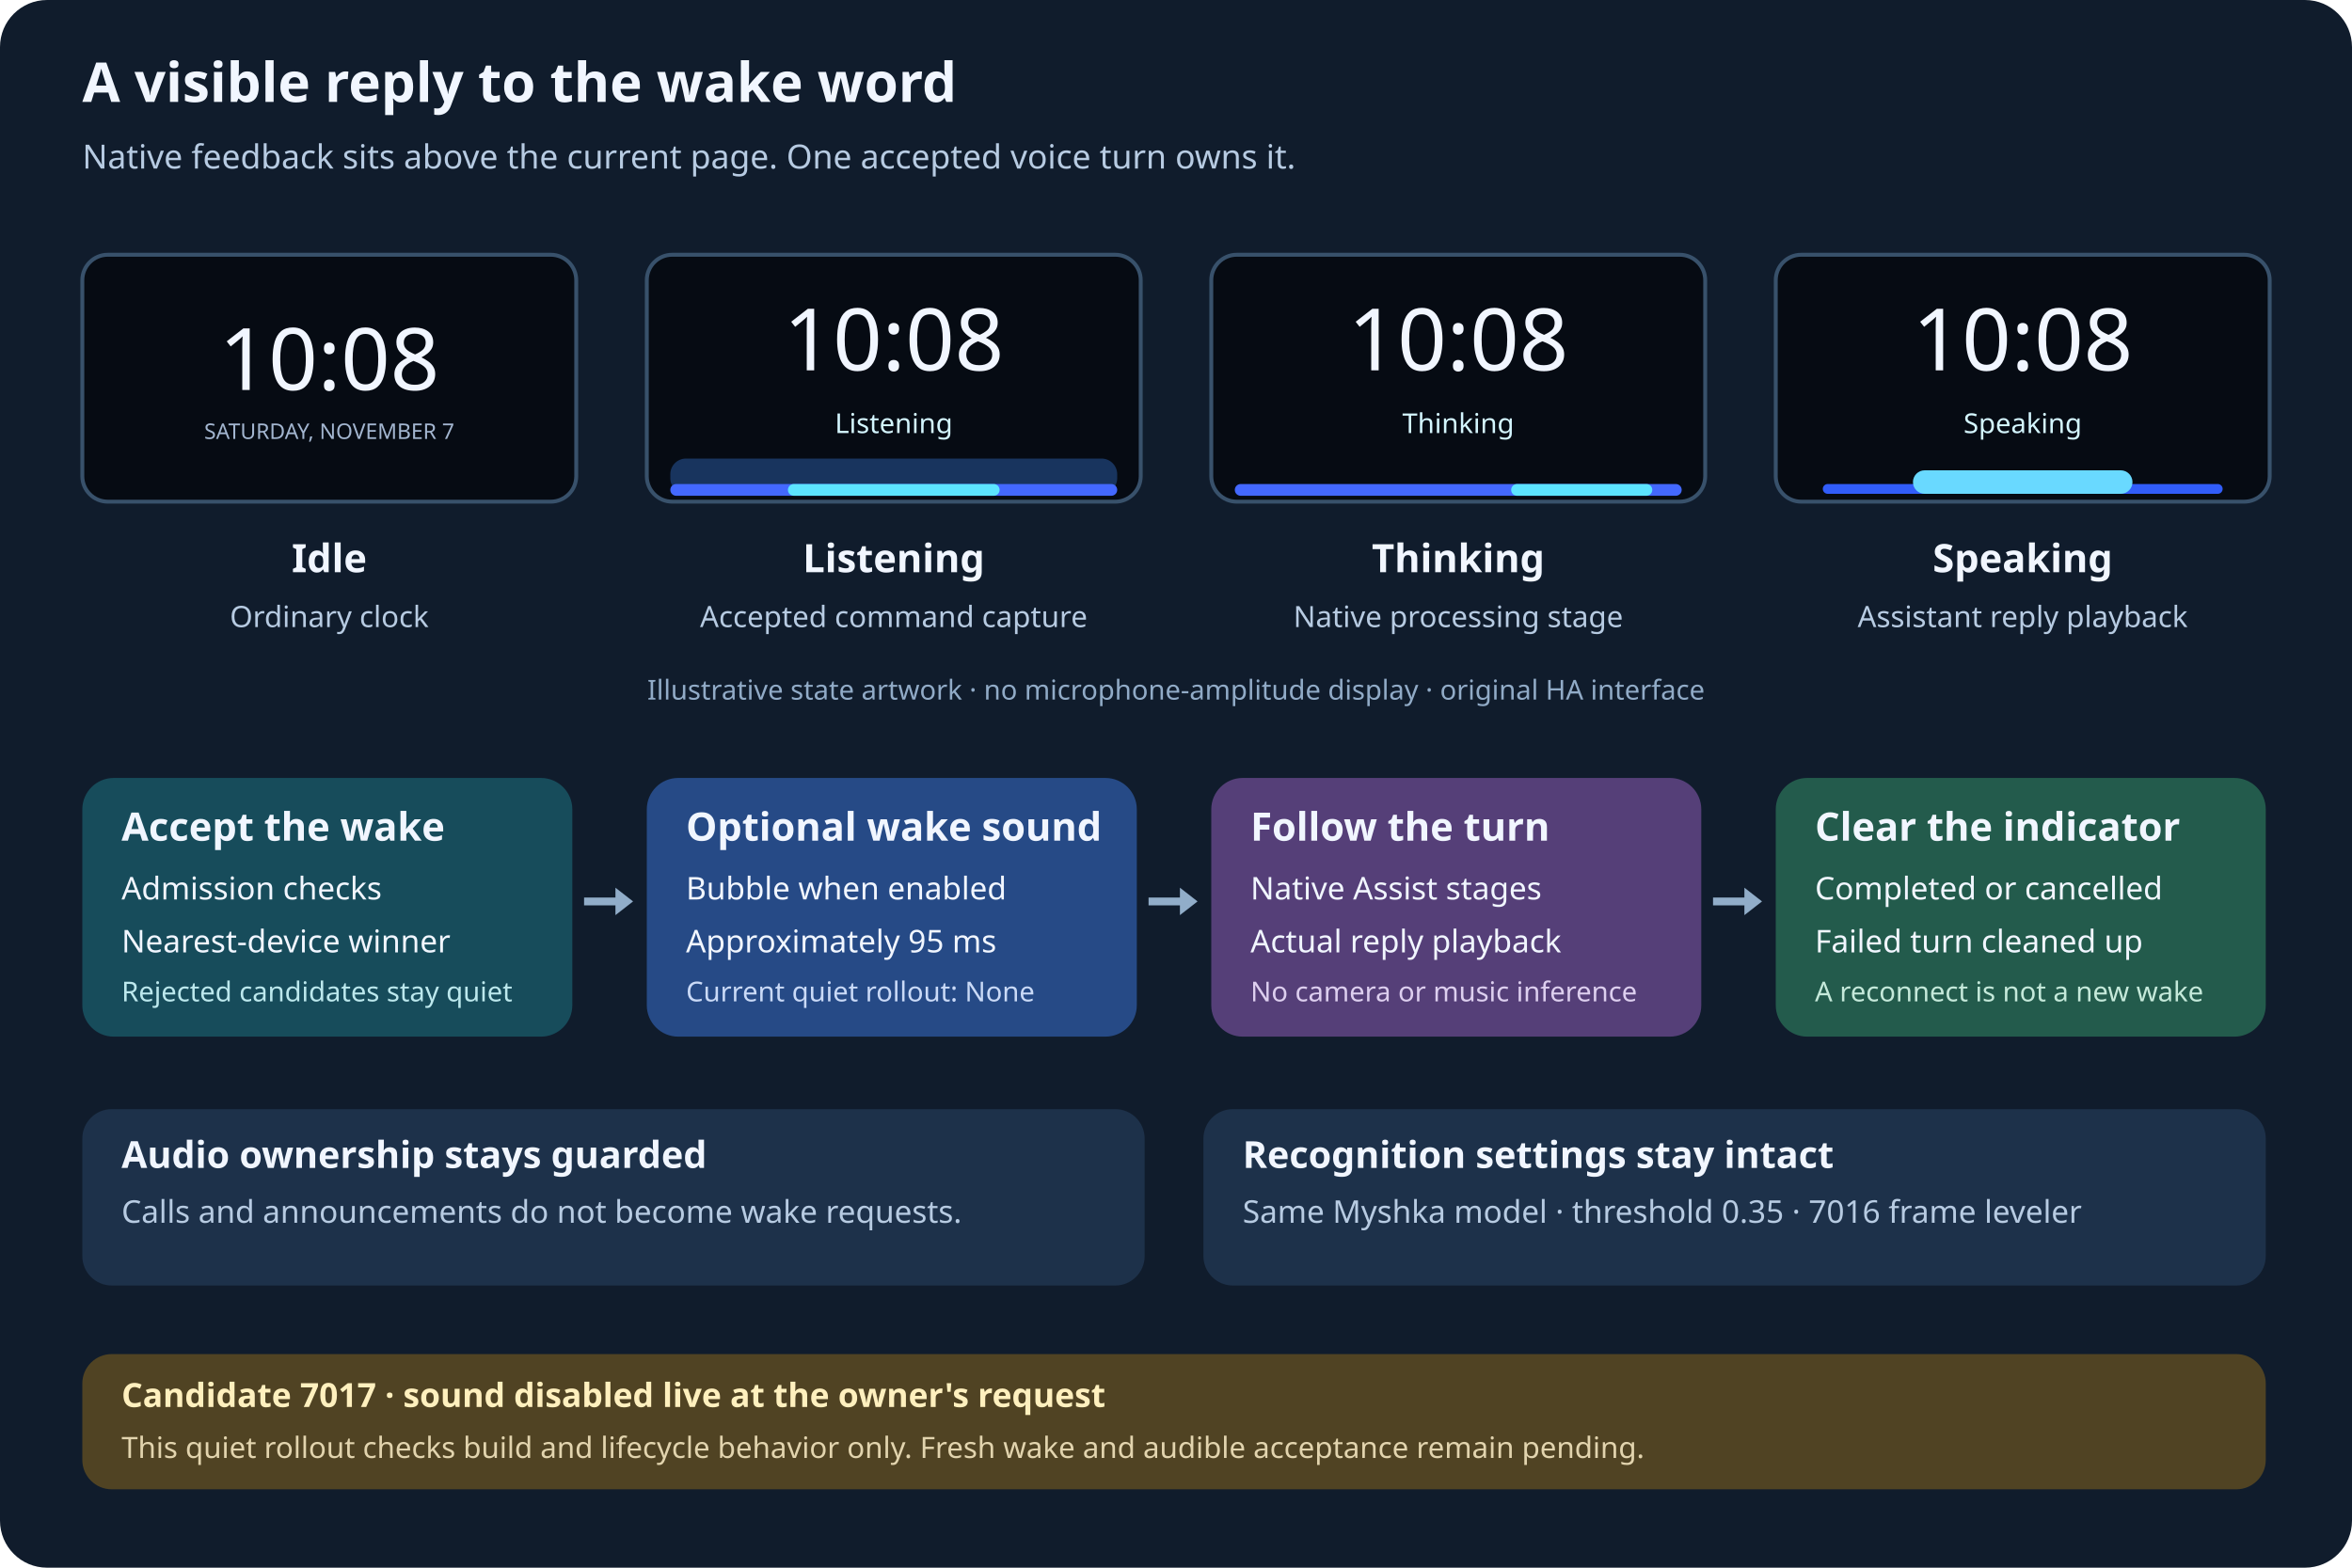
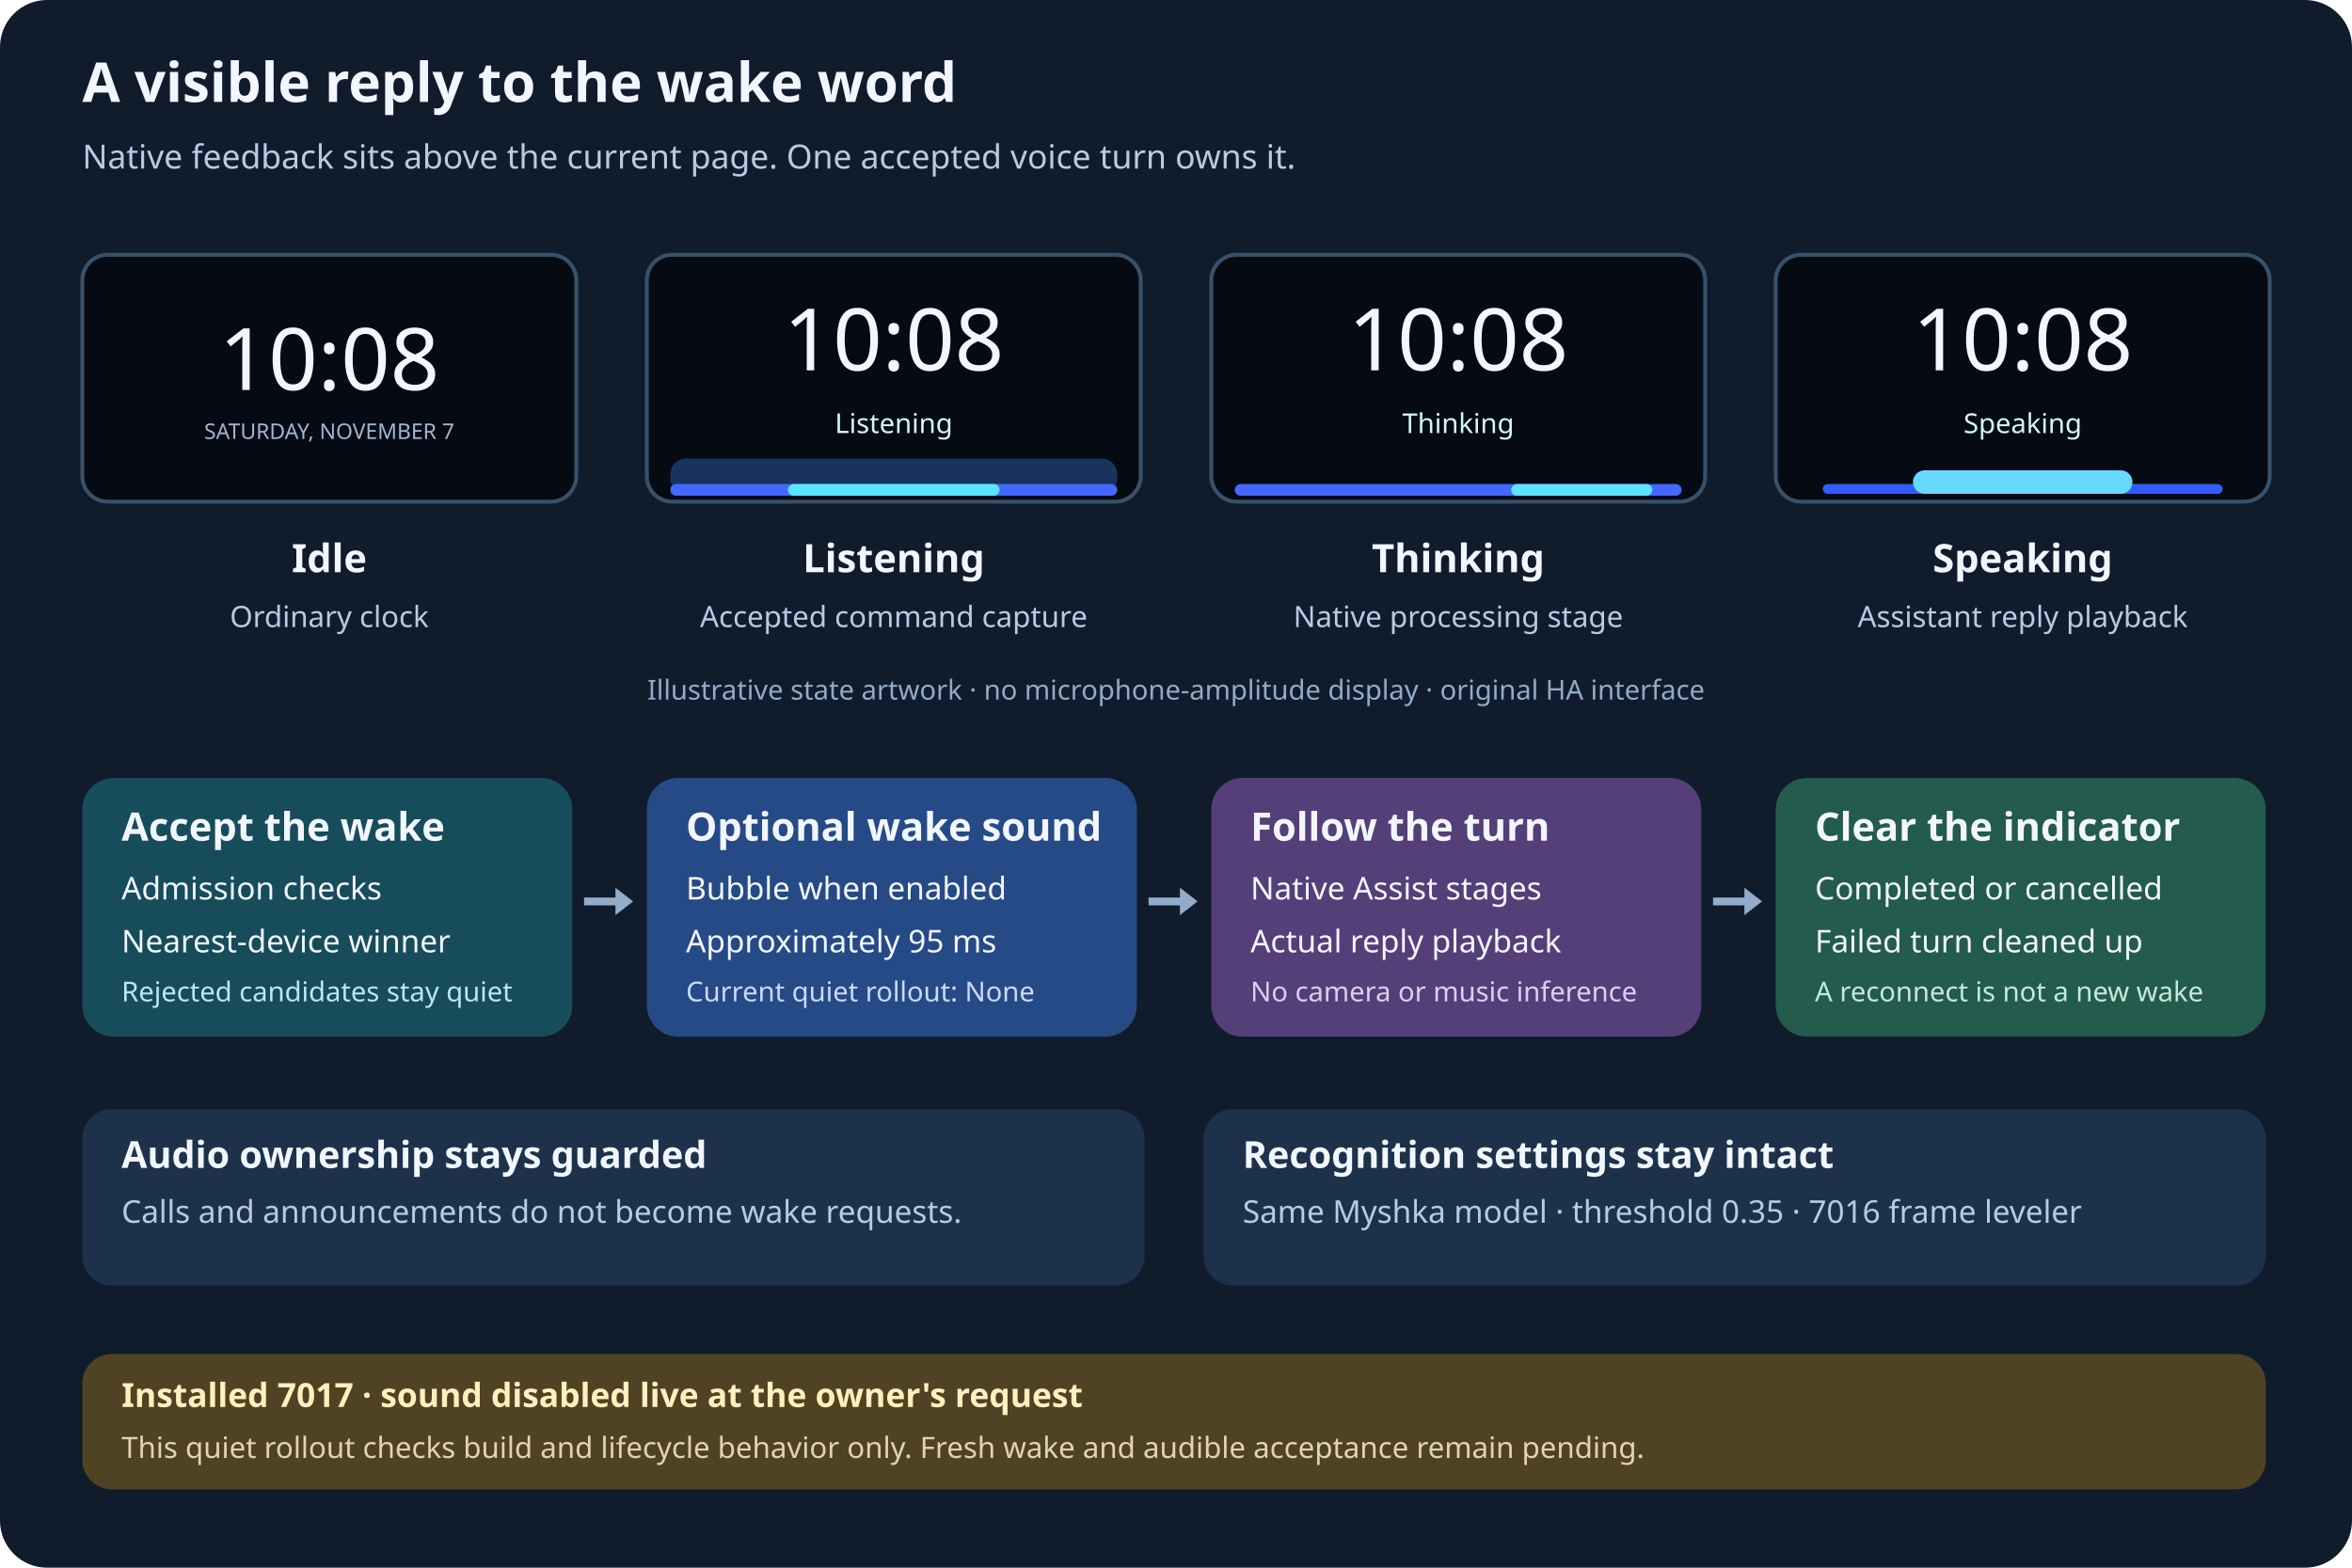
<svg xmlns="http://www.w3.org/2000/svg" width="1200" height="800" viewBox="0 0 1200 800" role="img" aria-labelledby="title desc">
  <rect width="1200" height="800" rx="24" fill="#101c2c" />
  <g font-family="sans-serif" fill="#f1f6ff">
    <text x="42" y="52" font-size="28" font-weight="700">A visible reply to the wake word</text>
    <text x="42" y="86" font-size="17" fill="#b7cbe2">Native feedback sits above the current page. One accepted voice turn owns it.</text>
    <g transform="translate(42 130)">
      <rect width="252" height="126" rx="13" fill="#060b13" stroke="#38516b" stroke-width="2" />
      <text x="126" y="69" text-anchor="middle" font-size="44" font-weight="300">10:08</text>
      <text x="126" y="94" text-anchor="middle" font-size="11" fill="#a3b6d0">SATURDAY, NOVEMBER 7</text>
      <text x="126" y="162" text-anchor="middle" font-size="20" font-weight="700">Idle</text>
      <text x="126" y="190" text-anchor="middle" font-size="15" fill="#b7cbe2">Ordinary clock</text>
    </g>
    <g transform="translate(330 130)">
      <rect width="252" height="126" rx="13" fill="#060b13" stroke="#38516b" stroke-width="2" />
      <text x="126" y="59" text-anchor="middle" font-size="44" font-weight="300">10:08</text>
      <text x="126" y="91" text-anchor="middle" font-size="14" fill="#d4f6ff">Listening</text>
      <rect x="12" y="104" width="228" height="18" rx="8" fill="#18345e" />
      <rect x="12" y="117" width="228" height="6" rx="3" fill="#4368ff" />
      <rect x="72" y="117" width="108" height="6" rx="3" fill="#5ce4ff" />
      <text x="126" y="162" text-anchor="middle" font-size="20" font-weight="700">Listening</text>
      <text x="126" y="190" text-anchor="middle" font-size="15" fill="#b7cbe2">Accepted command capture</text>
    </g>
    <g transform="translate(618 130)">
      <rect width="252" height="126" rx="13" fill="#060b13" stroke="#38516b" stroke-width="2" />
      <text x="126" y="59" text-anchor="middle" font-size="44" font-weight="300">10:08</text>
      <text x="126" y="91" text-anchor="middle" font-size="14" fill="#d4f6ff">Thinking</text>
      <rect x="12" y="117" width="228" height="6" rx="3" fill="#4368ff" />
      <rect x="153" y="117" width="72" height="6" rx="3" fill="#5ce4ff" />
      <text x="126" y="162" text-anchor="middle" font-size="20" font-weight="700">Thinking</text>
      <text x="126" y="190" text-anchor="middle" font-size="15" fill="#b7cbe2">Native processing stage</text>
    </g>
    <g transform="translate(906 130)">
      <rect width="252" height="126" rx="13" fill="#060b13" stroke="#38516b" stroke-width="2" />
      <text x="126" y="59" text-anchor="middle" font-size="44" font-weight="300">10:08</text>
      <text x="126" y="91" text-anchor="middle" font-size="14" fill="#d4f6ff">Speaking</text>
      <rect x="24" y="117" width="204" height="5" rx="2.5" fill="#315dfa" />
      <rect x="70" y="110" width="112" height="12" rx="6" fill="#69d9ff" />
      <text x="126" y="162" text-anchor="middle" font-size="20" font-weight="700">Speaking</text>
      <text x="126" y="190" text-anchor="middle" font-size="15" fill="#b7cbe2">Assistant reply playback</text>
    </g>
    <text x="600" y="357" text-anchor="middle" font-size="14" fill="#91abc7">Illustrative state artwork · no microphone-amplitude display · original HA interface</text>
    <rect x="42" y="397" width="250" height="132" rx="16" fill="#174c5b" />
    <text x="62" y="429" font-size="20" font-weight="700">Accept the wake</text>
    <text x="62" y="459" font-size="16">Admission checks</text>
    <text x="62" y="486" font-size="16">Nearest-device winner</text>
    <text x="62" y="511" font-size="14" fill="#bce8ed">Rejected candidates stay quiet</text>
    <rect x="330" y="397" width="250" height="132" rx="16" fill="#264a86" />
    <text x="350" y="429" font-size="20" font-weight="700">Optional wake sound</text>
    <text x="350" y="459" font-size="16">Bubble when enabled</text>
    <text x="350" y="486" font-size="16">Approximately 95 ms</text>
    <text x="350" y="511" font-size="14" fill="#cadaf7">Current quiet rollout: None</text>
    <rect x="618" y="397" width="250" height="132" rx="16" fill="#553f78" />
    <text x="638" y="429" font-size="20" font-weight="700">Follow the turn</text>
    <text x="638" y="459" font-size="16">Native Assist stages</text>
    <text x="638" y="486" font-size="16">Actual reply playback</text>
    <text x="638" y="511" font-size="14" fill="#ddcfef">No camera or music inference</text>
    <rect x="906" y="397" width="250" height="132" rx="16" fill="#235b4c" />
    <text x="926" y="429" font-size="20" font-weight="700">Clear the indicator</text>
    <text x="926" y="459" font-size="16">Completed or cancelled</text>
    <text x="926" y="486" font-size="16">Failed turn cleaned up</text>
    <text x="926" y="511" font-size="14" fill="#c5e9da">A reconnect is not a new wake</text>
    <g fill="#91adc9" stroke="none">
      <path d="M298 458H314V453L323 460L314 467V462H298Z" />
      <path d="M586 458H602V453L611 460L602 467V462H586Z" />
      <path d="M874 458H890V453L899 460L890 467V462H874Z" />
    </g>
    <rect x="42" y="566" width="542" height="90" rx="15" fill="#1d314a" />
    <text x="62" y="596" font-size="19" font-weight="700">Audio ownership stays guarded</text>
    <text x="62" y="624" font-size="16" fill="#b7cbe2">Calls and announcements do not become wake requests.</text>
    <rect x="614" y="566" width="542" height="90" rx="15" fill="#1d314a" />
    <text x="634" y="596" font-size="19" font-weight="700">Recognition settings stay intact</text>
    <text x="634" y="624" font-size="16" fill="#b7cbe2">Same Myshka model · threshold 0.35 · 7016 frame leveler</text>
    <rect x="42" y="691" width="1114" height="69" rx="15" fill="#504323" />
-     <text x="62" y="718" font-size="17" font-weight="700" fill="#fff0be">Candidate 7017 · sound disabled live at the owner's request</text>
+     <text x="62" y="718" font-size="17" font-weight="700" fill="#fff0be">Installed 7017 · sound disabled live at the owner's request</text>
    <text x="62" y="744" font-size="15" fill="#e2d4ae">This quiet rollout checks build and lifecycle behavior only. Fresh wake and audible acceptance remain pending.</text>
  </g>
</svg>
